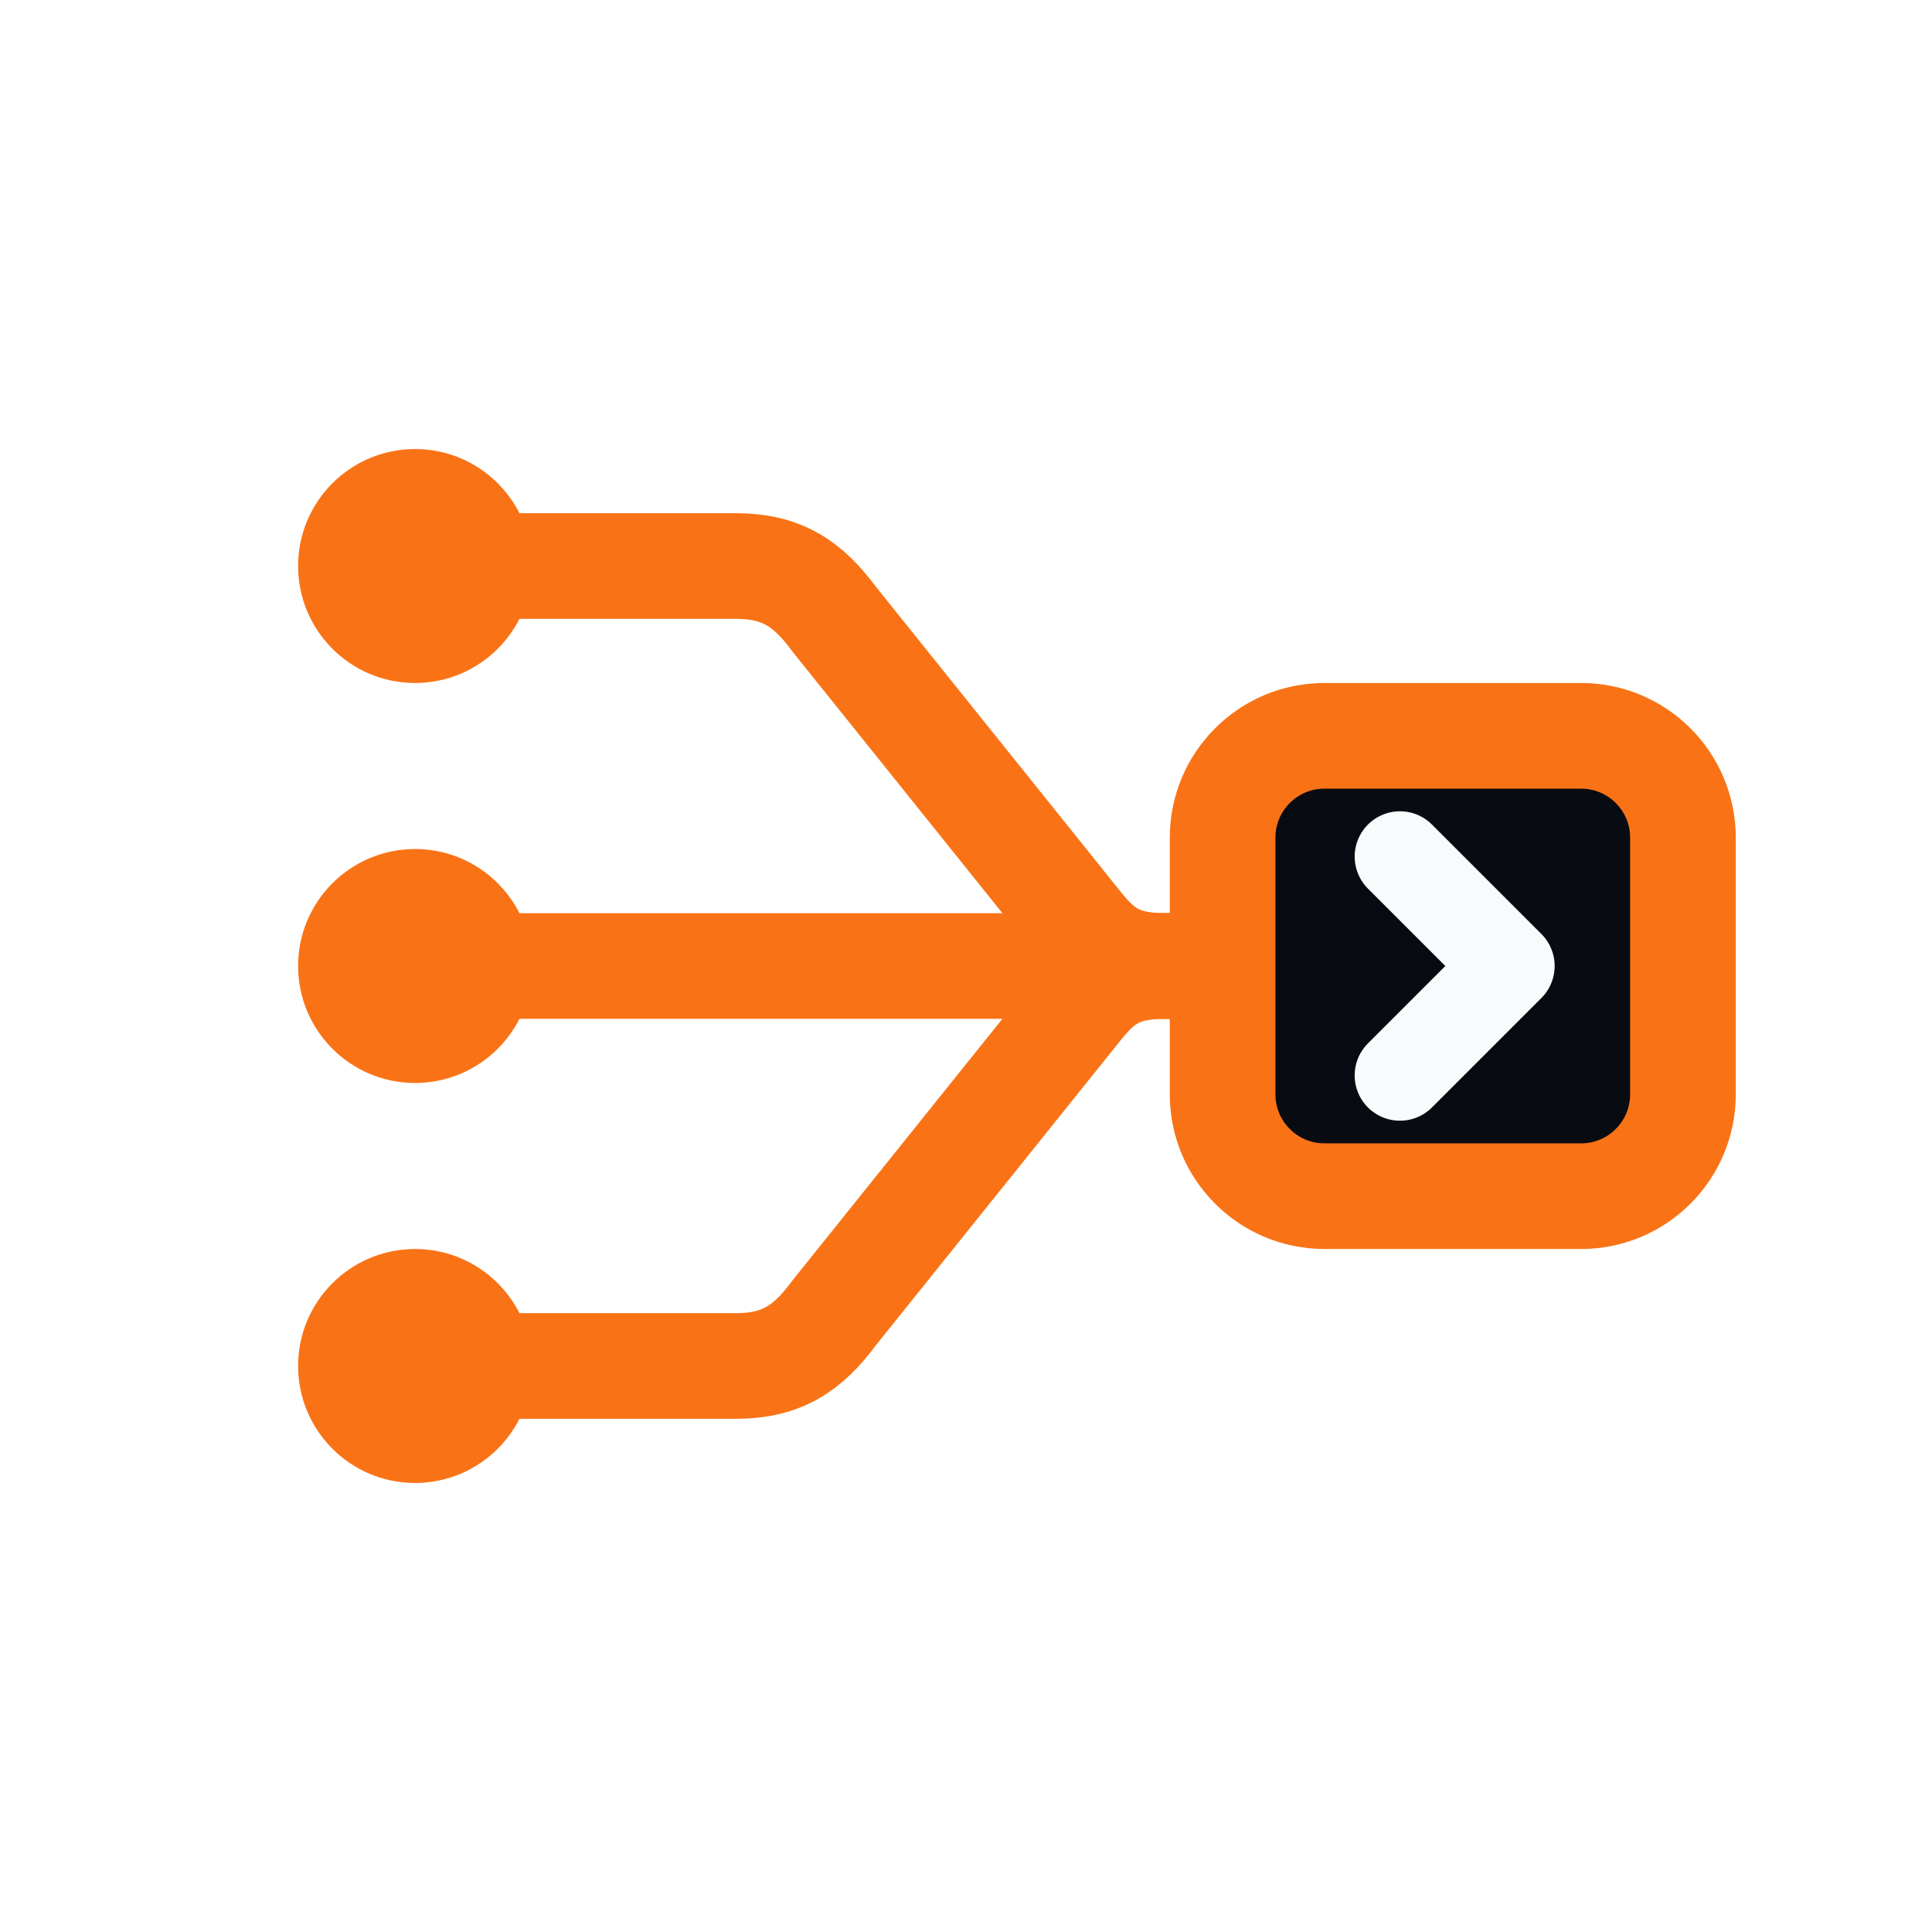
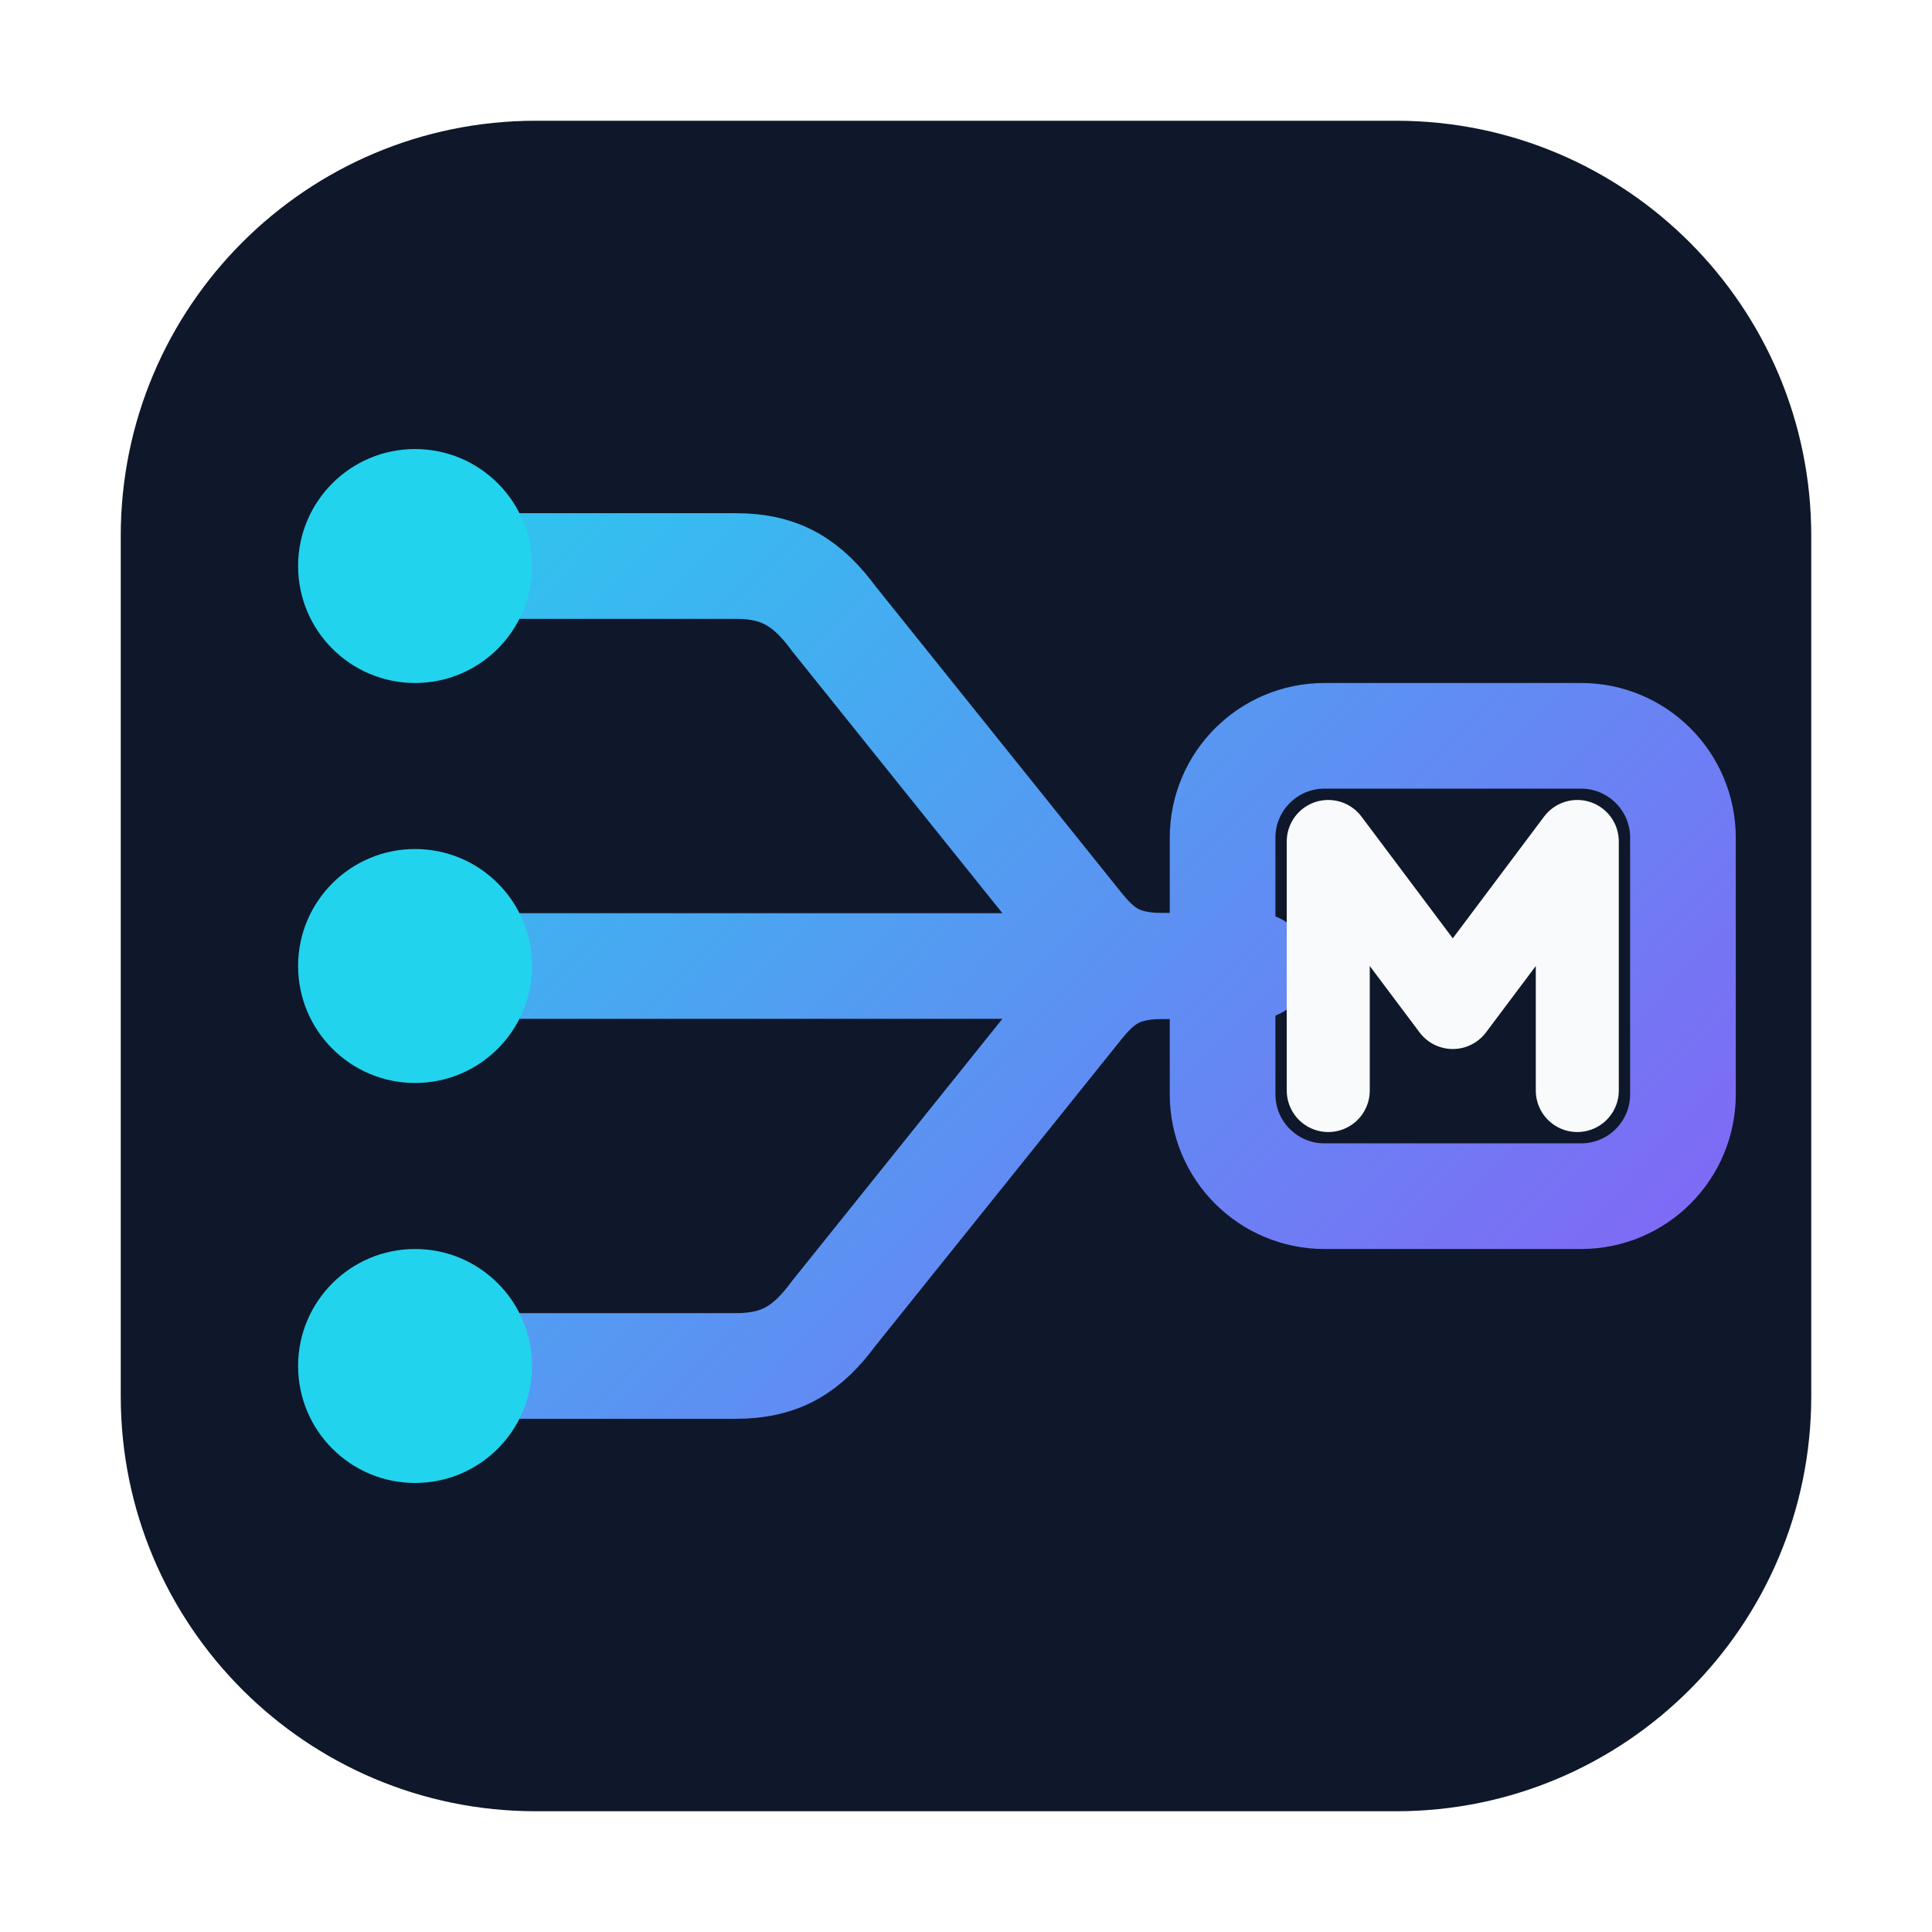
- <svg xmlns="http://www.w3.org/2000/svg" width="1024" height="1024" viewBox="0 0 1024 1024">
-   <g fill="none" stroke="#f97316" stroke-linecap="round" stroke-linejoin="round" stroke-width="56">
+ <svg xmlns="http://www.w3.org/2000/svg" width="1024" height="1024" viewBox="0 0 1024 1024" role="img" aria-labelledby="title">
+   <defs>
+     <linearGradient id="accent" x1="180" y1="180" x2="860" y2="840" gradientUnits="userSpaceOnUse">
+       <stop offset="0" stop-color="#22d3ee" />
+       <stop offset="1" stop-color="#8b5cf6" />
+     </linearGradient>
+   </defs>
+   <rect x="64" y="64" width="896" height="896" rx="220" fill="#0f172a" />
+   <g fill="none" stroke="url(#accent)" stroke-linecap="round" stroke-linejoin="round" stroke-width="56">
    <path d="M220 300h170c24 0 38 9 52 28l130 162c12 15 22 22 46 22h48" />
    <path d="M220 512h446" />
    <path d="M220 724h170c24 0 38-9 52-28l130-162c12-15 22-22 46-22h48" />
+     <rect x="648" y="390" width="244" height="244" rx="54" />
  </g>
-   <g fill="#f97316">
+   <g fill="#22d3ee">
    <circle cx="220" cy="300" r="62" />
    <circle cx="220" cy="512" r="62" />
    <circle cx="220" cy="724" r="62" />
  </g>
-   <rect x="648" y="390" width="244" height="244" rx="54" fill="#080b12" stroke="#f97316" stroke-width="56" />
-   <path d="m742 454 58 58-58 58" fill="none" stroke="#f8fafc" stroke-linecap="round" stroke-linejoin="round" stroke-width="48" />
+   <path d="M704 578V446l66 88 66-88v132" fill="none" stroke="#f8fafc" stroke-linecap="round" stroke-linejoin="round" stroke-width="44" />
</svg>
